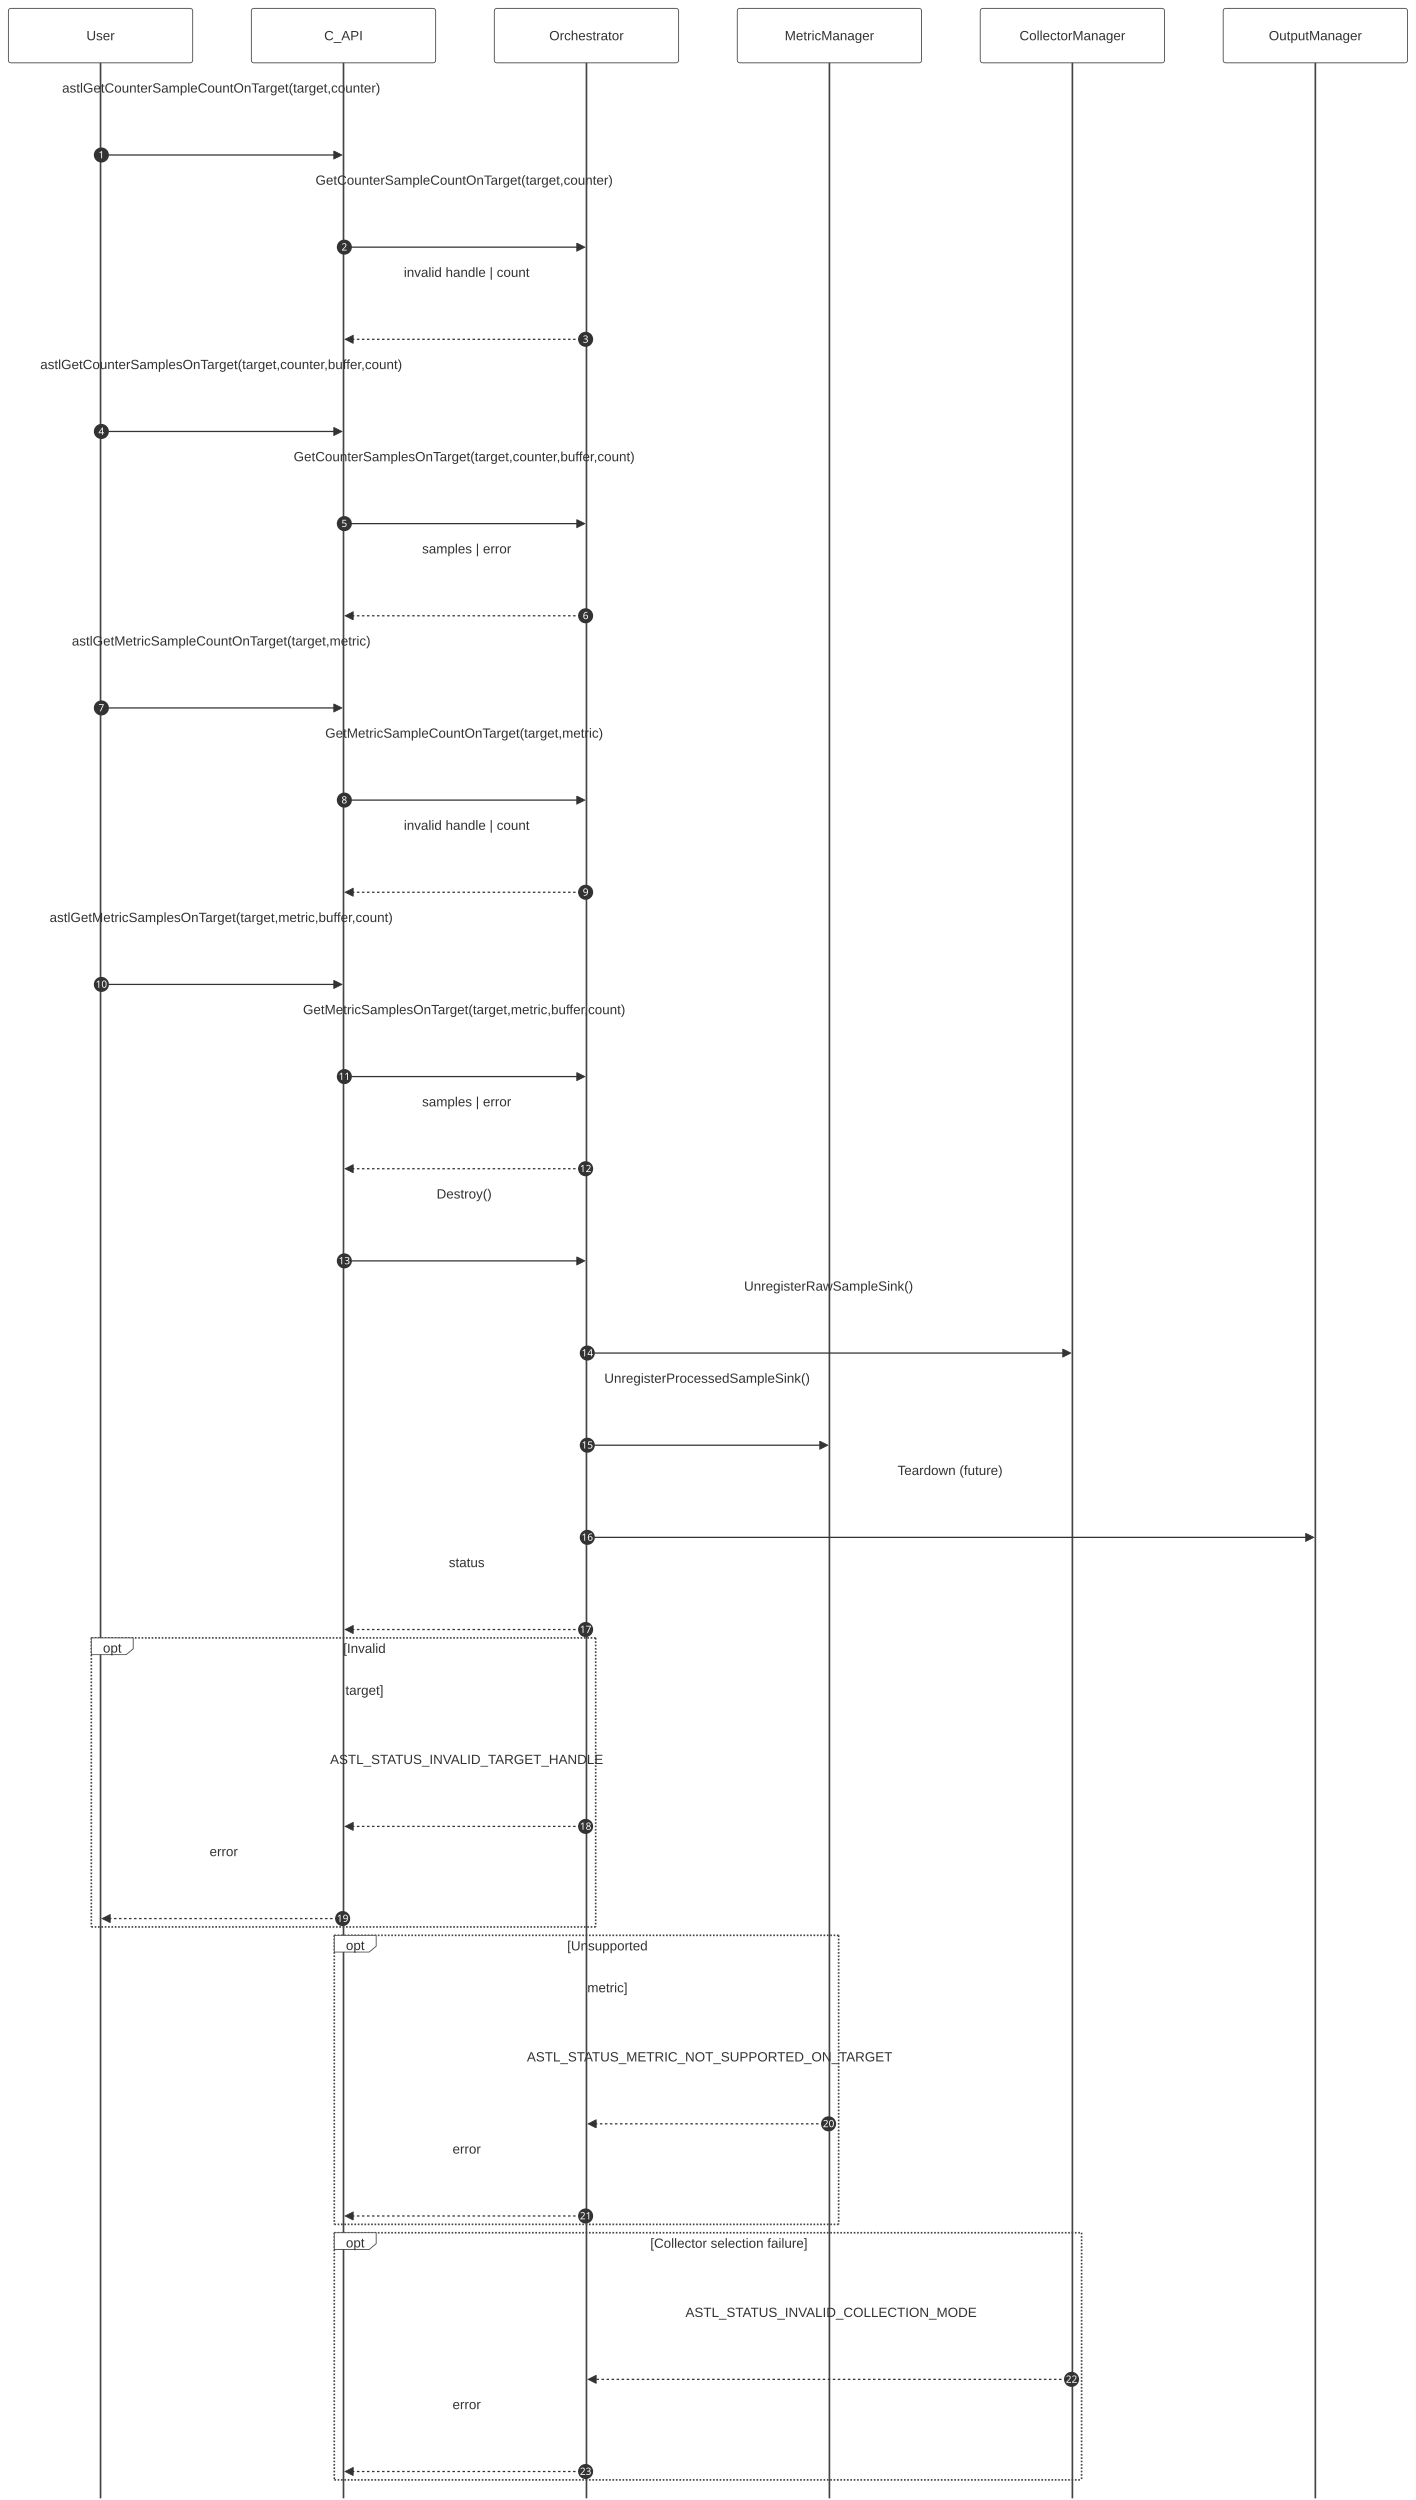
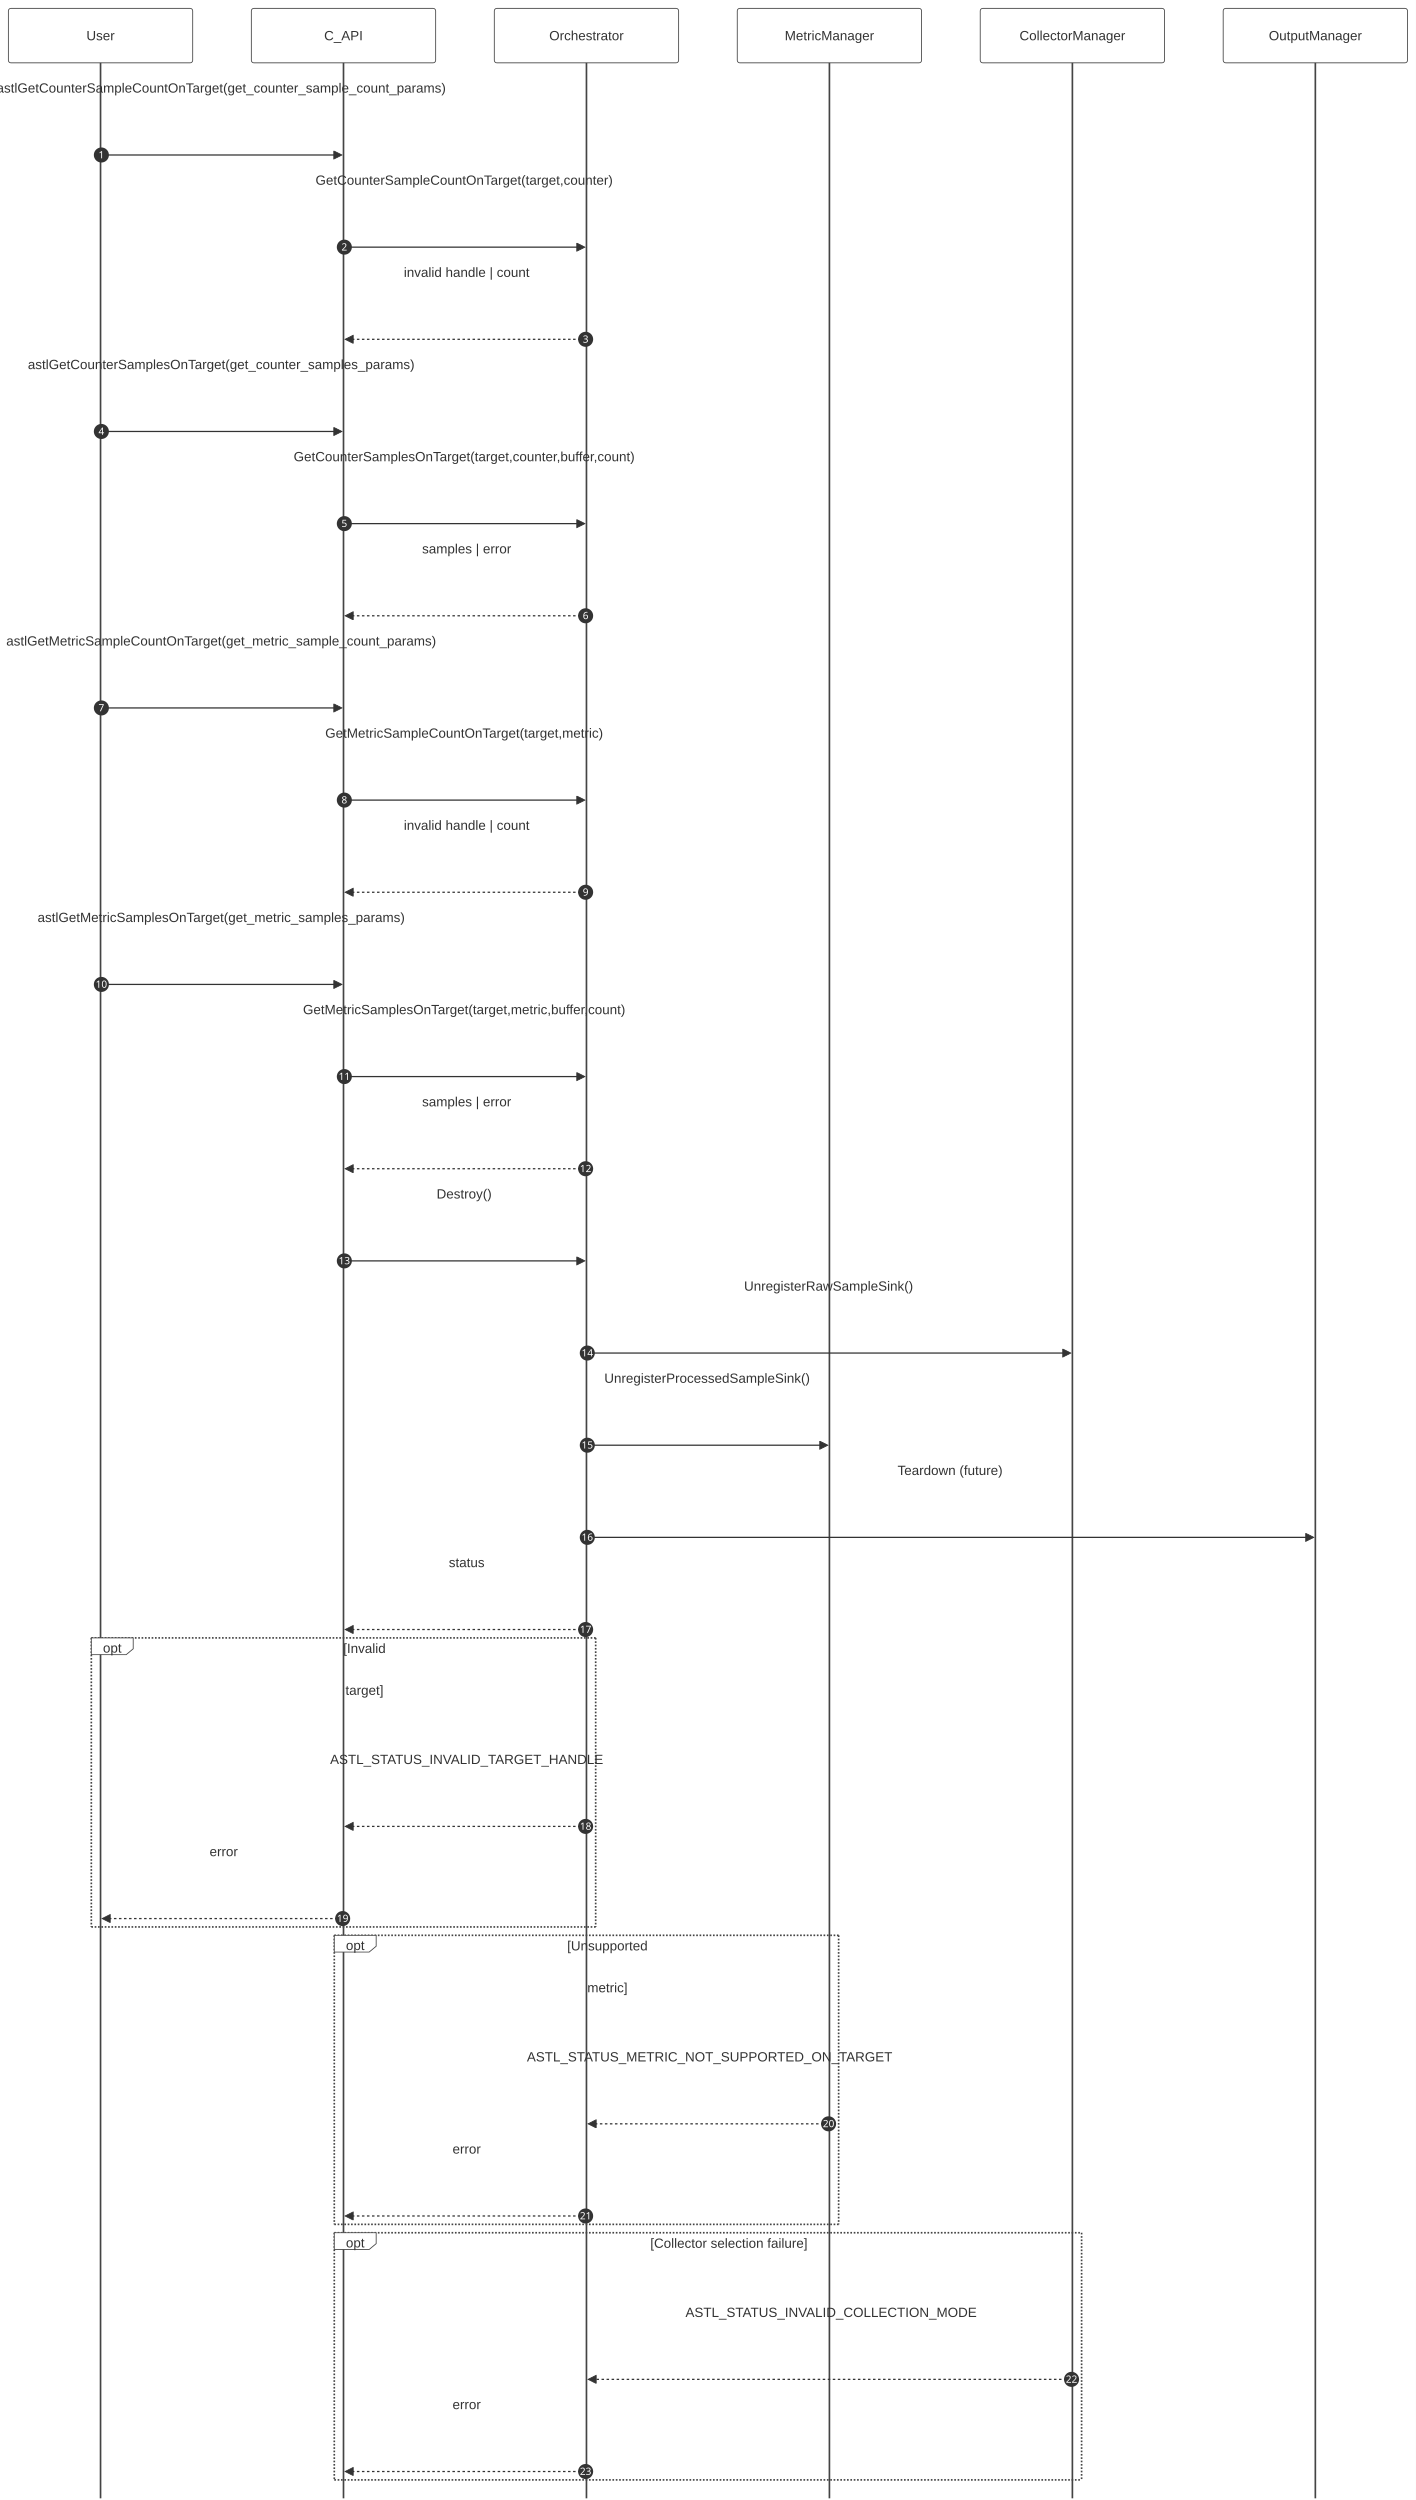
<svg xmlns="http://www.w3.org/2000/svg" id="mmd_system_phase_retrieval_shutdown_mmd" viewBox="-10 -10 1690 2984" role="graphics-document document" aria-roledescription="sequence">
  <rect x="-10" y="-10" width="1690" height="2984" fill="white" />
  <g>
    <line id="actor5" x1="1560" y1="5" x2="1560" y2="2972" class="200" stroke-width="0.5px" stroke="#999" />
    <g id="root-5">
      <rect x="1450" y="0" fill="#eaeaea" stroke="#666" width="220" height="65" name="OutputManager" rx="3" ry="3" class="actor actor-top" />
      <text x="1560" y="32.5" style="text-anchor: middle; font-size: 16px; font-weight: 400; font-family: &quot;trebuchet ms&quot;, verdana, arial, sans-serif;;" dominant-baseline="central" alignment-baseline="central" class="actor">
        <tspan x="1560" dy="0">OutputManager</tspan>
      </text>
    </g>
  </g>
  <g>
    <line id="actor4" x1="1270" y1="5" x2="1270" y2="2972" class="200" stroke-width="0.5px" stroke="#999" />
    <g id="root-4">
      <rect x="1160" y="0" fill="#eaeaea" stroke="#666" width="220" height="65" name="CollectorManager" rx="3" ry="3" class="actor actor-top" />
      <text x="1270" y="32.5" style="text-anchor: middle; font-size: 16px; font-weight: 400; font-family: &quot;trebuchet ms&quot;, verdana, arial, sans-serif;;" dominant-baseline="central" alignment-baseline="central" class="actor">
        <tspan x="1270" dy="0">CollectorManager</tspan>
      </text>
    </g>
  </g>
  <g>
    <line id="actor3" x1="980" y1="5" x2="980" y2="2972" class="200" stroke-width="0.5px" stroke="#999" />
    <g id="root-3">
      <rect x="870" y="0" fill="#eaeaea" stroke="#666" width="220" height="65" name="MetricManager" rx="3" ry="3" class="actor actor-top" />
      <text x="980" y="32.5" style="text-anchor: middle; font-size: 16px; font-weight: 400; font-family: &quot;trebuchet ms&quot;, verdana, arial, sans-serif;;" dominant-baseline="central" alignment-baseline="central" class="actor">
        <tspan x="980" dy="0">MetricManager</tspan>
      </text>
    </g>
  </g>
  <g>
    <line id="actor2" x1="690" y1="5" x2="690" y2="2972" class="200" stroke-width="0.5px" stroke="#999" />
    <g id="root-2">
      <rect x="580" y="0" fill="#eaeaea" stroke="#666" width="220" height="65" name="Orchestrator" rx="3" ry="3" class="actor actor-top" />
      <text x="690" y="32.5" style="text-anchor: middle; font-size: 16px; font-weight: 400; font-family: &quot;trebuchet ms&quot;, verdana, arial, sans-serif;;" dominant-baseline="central" alignment-baseline="central" class="actor">
        <tspan x="690" dy="0">Orchestrator</tspan>
      </text>
    </g>
  </g>
  <g>
    <line id="actor1" x1="400" y1="5" x2="400" y2="2972" class="200" stroke-width="0.5px" stroke="#999" />
    <g id="root-1">
      <rect x="290" y="0" fill="#eaeaea" stroke="#666" width="220" height="65" name="API" rx="3" ry="3" class="actor actor-top" />
      <text x="400" y="32.5" style="text-anchor: middle; font-size: 16px; font-weight: 400; font-family: &quot;trebuchet ms&quot;, verdana, arial, sans-serif;;" dominant-baseline="central" alignment-baseline="central" class="actor">
        <tspan x="400" dy="0">C_API</tspan>
      </text>
    </g>
  </g>
  <g>
    <line id="actor0" x1="110" y1="5" x2="110" y2="2972" class="200" stroke-width="0.5px" stroke="#999" />
    <g id="root-0">
      <rect x="0" y="0" fill="#eaeaea" stroke="#666" width="220" height="65" name="User" rx="3" ry="3" class="actor actor-top" />
      <text x="110" y="32.5" style="text-anchor: middle; font-size: 16px; font-weight: 400; font-family: &quot;trebuchet ms&quot;, verdana, arial, sans-serif;;" dominant-baseline="central" alignment-baseline="central" class="actor">
        <tspan x="110" dy="0">User</tspan>
      </text>
    </g>
  </g>
  <style>#mmd_system_phase_retrieval_shutdown_mmd{font-family:"trebuchet ms",verdana,arial,sans-serif;font-size:13px;fill:#333;}#mmd_system_phase_retrieval_shutdown_mmd .error-icon{fill:#ffffff;}#mmd_system_phase_retrieval_shutdown_mmd .error-text{fill:#000000;stroke:#000000;}#mmd_system_phase_retrieval_shutdown_mmd .edge-thickness-normal{stroke-width:2px;}#mmd_system_phase_retrieval_shutdown_mmd .edge-thickness-thick{stroke-width:3.5px;}#mmd_system_phase_retrieval_shutdown_mmd .edge-pattern-solid{stroke-dasharray:0;}#mmd_system_phase_retrieval_shutdown_mmd .edge-pattern-dashed{stroke-dasharray:3;}#mmd_system_phase_retrieval_shutdown_mmd .edge-pattern-dotted{stroke-dasharray:2;}#mmd_system_phase_retrieval_shutdown_mmd .marker{fill:#000000;stroke:#000000;}#mmd_system_phase_retrieval_shutdown_mmd .marker.cross{stroke:#000000;}#mmd_system_phase_retrieval_shutdown_mmd svg{font-family:"trebuchet ms",verdana,arial,sans-serif;font-size:13px;}#mmd_system_phase_retrieval_shutdown_mmd .actor{stroke:#444444;fill:#ffffff;}#mmd_system_phase_retrieval_shutdown_mmd text.actor&gt;tspan{fill:#333;stroke:none;}#mmd_system_phase_retrieval_shutdown_mmd .actor-line{stroke:grey;}#mmd_system_phase_retrieval_shutdown_mmd .messageLine0{stroke-width:1.5;stroke-dasharray:none;stroke:#333;}#mmd_system_phase_retrieval_shutdown_mmd .messageLine1{stroke-width:1.5;stroke-dasharray:2,2;stroke:#333;}#mmd_system_phase_retrieval_shutdown_mmd #arrowhead path{fill:#333;stroke:#333;}#mmd_system_phase_retrieval_shutdown_mmd .sequenceNumber{fill:#ffffff;}#mmd_system_phase_retrieval_shutdown_mmd #sequencenumber{fill:#333;}#mmd_system_phase_retrieval_shutdown_mmd #crosshead path{fill:#333;stroke:#333;}#mmd_system_phase_retrieval_shutdown_mmd .messageText{fill:#333;stroke:none;}#mmd_system_phase_retrieval_shutdown_mmd .labelBox{stroke:#444444;fill:#ffffff;}#mmd_system_phase_retrieval_shutdown_mmd .labelText,#mmd_system_phase_retrieval_shutdown_mmd .labelText&gt;tspan{fill:#333;stroke:none;}#mmd_system_phase_retrieval_shutdown_mmd .loopText,#mmd_system_phase_retrieval_shutdown_mmd .loopText&gt;tspan{fill:#333;stroke:none;}#mmd_system_phase_retrieval_shutdown_mmd .loopLine{stroke-width:2px;stroke-dasharray:2,2;stroke:#444444;fill:#444444;}#mmd_system_phase_retrieval_shutdown_mmd .note{stroke:hsl(52.683, 60%, 73.922%);fill:#fff5ad;}#mmd_system_phase_retrieval_shutdown_mmd .noteText,#mmd_system_phase_retrieval_shutdown_mmd .noteText&gt;tspan{fill:#333;stroke:none;}#mmd_system_phase_retrieval_shutdown_mmd .activation0{fill:hsl(-120, 0%, 100%);stroke:hsl(-120, 0%, 90%);}#mmd_system_phase_retrieval_shutdown_mmd .activation1{fill:hsl(-120, 0%, 100%);stroke:hsl(-120, 0%, 90%);}#mmd_system_phase_retrieval_shutdown_mmd .activation2{fill:hsl(-120, 0%, 100%);stroke:hsl(-120, 0%, 90%);}#mmd_system_phase_retrieval_shutdown_mmd .actorPopupMenu{position:absolute;}#mmd_system_phase_retrieval_shutdown_mmd .actorPopupMenuPanel{position:absolute;fill:#ffffff;box-shadow:0px 8px 16px 0px rgba(0,0,0,0.2);filter:drop-shadow(3px 5px 2px rgb(0 0 0 / 0.4));}#mmd_system_phase_retrieval_shutdown_mmd .actor-man line{stroke:#444444;fill:#ffffff;}#mmd_system_phase_retrieval_shutdown_mmd .actor-man circle,#mmd_system_phase_retrieval_shutdown_mmd line{stroke:#444444;fill:#ffffff;stroke-width:2px;}#mmd_system_phase_retrieval_shutdown_mmd :root{--mermaid-font-family:"trebuchet ms",verdana,arial,sans-serif;}</style>
  <g />
  <defs>
    <symbol id="computer" width="24" height="24">
      <path transform="scale(.5)" d="M2 2v13h20v-13h-20zm18 11h-16v-9h16v9zm-10.228 6l.466-1h3.524l.467 1h-4.457zm14.228 3h-24l2-6h2.104l-1.33 4h18.45l-1.297-4h2.073l2 6zm-5-10h-14v-7h14v7z" />
    </symbol>
  </defs>
  <defs>
    <symbol id="database" fill-rule="evenodd" clip-rule="evenodd">
      <path transform="scale(.5)" d="M12.258.001l.256.004.255.005.253.008.251.01.249.012.247.015.246.016.242.019.241.02.239.023.236.024.233.027.231.028.229.031.225.032.223.034.22.036.217.038.214.04.211.041.208.043.205.045.201.046.198.048.194.05.191.051.187.053.183.054.18.056.175.057.172.059.168.06.163.061.16.063.155.064.15.066.074.033.073.033.071.034.07.034.069.035.068.035.067.035.066.035.064.036.064.036.062.036.06.036.06.037.058.037.058.037.055.038.055.038.053.038.052.038.051.039.05.039.048.039.047.039.045.04.044.04.043.04.041.04.04.041.039.041.037.041.036.041.034.041.033.042.032.042.03.042.029.042.027.042.026.043.024.043.023.043.021.043.02.043.018.044.017.043.015.044.013.044.012.044.011.045.009.044.007.045.006.045.004.045.002.045.001.045v17l-.001.045-.002.045-.004.045-.006.045-.007.045-.009.044-.011.045-.012.044-.013.044-.015.044-.017.043-.018.044-.02.043-.021.043-.023.043-.024.043-.026.043-.027.042-.029.042-.03.042-.032.042-.033.042-.034.041-.036.041-.037.041-.039.041-.04.041-.041.04-.043.04-.044.04-.045.04-.047.039-.048.039-.05.039-.051.039-.052.038-.053.038-.055.038-.055.038-.058.037-.058.037-.06.037-.06.036-.062.036-.064.036-.064.036-.066.035-.067.035-.068.035-.069.035-.07.034-.071.034-.073.033-.074.033-.15.066-.155.064-.16.063-.163.061-.168.06-.172.059-.175.057-.18.056-.183.054-.187.053-.191.051-.194.05-.198.048-.201.046-.205.045-.208.043-.211.041-.214.04-.217.038-.22.036-.223.034-.225.032-.229.031-.231.028-.233.027-.236.024-.239.023-.241.02-.242.019-.246.016-.247.015-.249.012-.251.01-.253.008-.255.005-.256.004-.258.001-.258-.001-.256-.004-.255-.005-.253-.008-.251-.01-.249-.012-.247-.015-.245-.016-.243-.019-.241-.02-.238-.023-.236-.024-.234-.027-.231-.028-.228-.031-.226-.032-.223-.034-.22-.036-.217-.038-.214-.04-.211-.041-.208-.043-.204-.045-.201-.046-.198-.048-.195-.05-.19-.051-.187-.053-.184-.054-.179-.056-.176-.057-.172-.059-.167-.06-.164-.061-.159-.063-.155-.064-.151-.066-.074-.033-.072-.033-.072-.034-.07-.034-.069-.035-.068-.035-.067-.035-.066-.035-.064-.036-.063-.036-.062-.036-.061-.036-.06-.037-.058-.037-.057-.037-.056-.038-.055-.038-.053-.038-.052-.038-.051-.039-.049-.039-.049-.039-.046-.039-.046-.04-.044-.04-.043-.04-.041-.04-.04-.041-.039-.041-.037-.041-.036-.041-.034-.041-.033-.042-.032-.042-.03-.042-.029-.042-.027-.042-.026-.043-.024-.043-.023-.043-.021-.043-.02-.043-.018-.044-.017-.043-.015-.044-.013-.044-.012-.044-.011-.045-.009-.044-.007-.045-.006-.045-.004-.045-.002-.045-.001-.045v-17l.001-.045.002-.045.004-.045.006-.045.007-.045.009-.044.011-.045.012-.044.013-.044.015-.044.017-.043.018-.044.02-.043.021-.043.023-.043.024-.043.026-.043.027-.042.029-.042.03-.042.032-.042.033-.042.034-.041.036-.041.037-.041.039-.041.04-.041.041-.04.043-.04.044-.04.046-.04.046-.039.049-.039.049-.039.051-.039.052-.038.053-.038.055-.038.056-.038.057-.037.058-.037.06-.037.061-.036.062-.036.063-.036.064-.036.066-.035.067-.035.068-.035.069-.035.07-.034.072-.034.072-.033.074-.033.151-.066.155-.064.159-.063.164-.061.167-.06.172-.059.176-.057.179-.056.184-.054.187-.053.19-.051.195-.05.198-.048.201-.046.204-.045.208-.043.211-.041.214-.04.217-.038.22-.036.223-.034.226-.032.228-.031.231-.028.234-.027.236-.024.238-.023.241-.02.243-.019.245-.016.247-.015.249-.012.251-.01.253-.008.255-.005.256-.004.258-.001.258.001zm-9.258 20.499v.01l.001.021.003.021.004.022.005.021.006.022.007.022.009.023.01.022.011.023.012.023.013.023.015.023.016.024.017.023.018.024.019.024.021.024.022.025.023.024.024.025.052.049.056.05.061.051.066.051.07.051.075.051.079.052.084.052.088.052.092.052.097.052.102.051.105.052.11.052.114.051.119.051.123.051.127.05.131.05.135.05.139.048.144.049.147.047.152.047.155.047.16.045.163.045.167.043.171.043.176.041.178.041.183.039.187.039.19.037.194.035.197.035.202.033.204.031.209.03.212.029.216.027.219.025.222.024.226.021.23.02.233.018.236.016.24.015.243.012.246.01.249.008.253.005.256.004.259.001.26-.001.257-.004.254-.005.25-.008.247-.011.244-.012.241-.014.237-.016.233-.018.231-.021.226-.021.224-.024.22-.026.216-.027.212-.028.21-.031.205-.031.202-.034.198-.034.194-.036.191-.037.187-.039.183-.04.179-.04.175-.042.172-.043.168-.044.163-.045.16-.046.155-.046.152-.047.148-.048.143-.049.139-.049.136-.05.131-.05.126-.05.123-.051.118-.052.114-.051.11-.052.106-.052.101-.052.096-.052.092-.052.088-.053.083-.051.079-.052.074-.052.07-.051.065-.051.06-.051.056-.05.051-.05.023-.024.023-.025.021-.024.02-.024.019-.024.018-.024.017-.024.015-.023.014-.024.013-.023.012-.023.01-.023.01-.022.008-.022.006-.022.006-.022.004-.022.004-.021.001-.021.001-.021v-4.127l-.077.055-.08.053-.083.054-.085.053-.087.052-.09.052-.093.051-.095.05-.097.05-.1.049-.102.049-.105.048-.106.047-.109.047-.111.046-.114.045-.115.045-.118.044-.12.043-.122.042-.124.042-.126.041-.128.04-.13.04-.132.038-.134.038-.135.037-.138.037-.139.035-.142.035-.143.034-.144.033-.147.032-.148.031-.15.03-.151.03-.153.029-.154.027-.156.027-.158.026-.159.025-.161.024-.162.023-.163.022-.165.021-.166.02-.167.019-.169.018-.169.017-.171.016-.173.015-.173.014-.175.013-.175.012-.177.011-.178.01-.179.008-.179.008-.181.006-.182.005-.182.004-.184.003-.184.002h-.37l-.184-.002-.184-.003-.182-.004-.182-.005-.181-.006-.179-.008-.179-.008-.178-.01-.176-.011-.176-.012-.175-.013-.173-.014-.172-.015-.171-.016-.17-.017-.169-.018-.167-.019-.166-.02-.165-.021-.163-.022-.162-.023-.161-.024-.159-.025-.157-.026-.156-.027-.155-.027-.153-.029-.151-.03-.15-.03-.148-.031-.146-.032-.145-.033-.143-.034-.141-.035-.14-.035-.137-.037-.136-.037-.134-.038-.132-.038-.13-.04-.128-.04-.126-.041-.124-.042-.122-.042-.12-.044-.117-.043-.116-.045-.113-.045-.112-.046-.109-.047-.106-.047-.105-.048-.102-.049-.1-.049-.097-.05-.095-.05-.093-.052-.09-.051-.087-.052-.085-.053-.083-.054-.08-.054-.077-.054v4.127zm0-5.654v.011l.001.021.003.021.004.021.005.022.006.022.007.022.009.022.01.022.011.023.012.023.013.023.015.024.016.023.017.024.018.024.019.024.021.024.022.024.023.025.024.024.052.05.056.05.061.05.066.051.07.051.075.052.079.051.084.052.088.052.092.052.097.052.102.052.105.052.11.051.114.051.119.052.123.05.127.051.131.05.135.049.139.049.144.048.147.048.152.047.155.046.16.045.163.045.167.044.171.042.176.042.178.04.183.04.187.038.19.037.194.036.197.034.202.033.204.032.209.03.212.028.216.027.219.025.222.024.226.022.23.02.233.018.236.016.24.014.243.012.246.01.249.008.253.006.256.003.259.001.26-.001.257-.003.254-.006.25-.008.247-.01.244-.012.241-.015.237-.016.233-.018.231-.02.226-.022.224-.024.22-.025.216-.027.212-.029.21-.03.205-.032.202-.033.198-.035.194-.036.191-.037.187-.039.183-.039.179-.041.175-.042.172-.043.168-.044.163-.045.16-.045.155-.047.152-.047.148-.048.143-.048.139-.05.136-.049.131-.05.126-.051.123-.051.118-.051.114-.052.11-.052.106-.052.101-.052.096-.052.092-.052.088-.052.083-.052.079-.052.074-.051.07-.052.065-.051.06-.05.056-.051.051-.049.023-.025.023-.024.021-.025.02-.024.019-.024.018-.024.017-.024.015-.023.014-.023.013-.024.012-.022.01-.023.01-.023.008-.022.006-.022.006-.022.004-.021.004-.022.001-.021.001-.021v-4.139l-.077.054-.08.054-.083.054-.085.052-.087.053-.09.051-.093.051-.095.051-.097.05-.1.049-.102.049-.105.048-.106.047-.109.047-.111.046-.114.045-.115.044-.118.044-.12.044-.122.042-.124.042-.126.041-.128.04-.13.039-.132.039-.134.038-.135.037-.138.036-.139.036-.142.035-.143.033-.144.033-.147.033-.148.031-.15.03-.151.03-.153.028-.154.028-.156.027-.158.026-.159.025-.161.024-.162.023-.163.022-.165.021-.166.02-.167.019-.169.018-.169.017-.171.016-.173.015-.173.014-.175.013-.175.012-.177.011-.178.009-.179.009-.179.007-.181.007-.182.005-.182.004-.184.003-.184.002h-.37l-.184-.002-.184-.003-.182-.004-.182-.005-.181-.007-.179-.007-.179-.009-.178-.009-.176-.011-.176-.012-.175-.013-.173-.014-.172-.015-.171-.016-.17-.017-.169-.018-.167-.019-.166-.02-.165-.021-.163-.022-.162-.023-.161-.024-.159-.025-.157-.026-.156-.027-.155-.028-.153-.028-.151-.03-.15-.03-.148-.031-.146-.033-.145-.033-.143-.033-.141-.035-.14-.036-.137-.036-.136-.037-.134-.038-.132-.039-.13-.039-.128-.04-.126-.041-.124-.042-.122-.043-.12-.043-.117-.044-.116-.044-.113-.046-.112-.046-.109-.046-.106-.047-.105-.048-.102-.049-.1-.049-.097-.05-.095-.051-.093-.051-.09-.051-.087-.053-.085-.052-.083-.054-.08-.054-.077-.054v4.139zm0-5.666v.011l.001.02.003.022.004.021.005.022.006.021.007.022.009.023.01.022.011.023.012.023.013.023.015.023.016.024.017.024.018.023.019.024.021.025.022.024.023.024.024.025.052.05.056.05.061.05.066.051.07.051.075.052.079.051.084.052.088.052.092.052.097.052.102.052.105.051.11.052.114.051.119.051.123.051.127.05.131.05.135.05.139.049.144.048.147.048.152.047.155.046.16.045.163.045.167.043.171.043.176.042.178.04.183.04.187.038.19.037.194.036.197.034.202.033.204.032.209.03.212.028.216.027.219.025.222.024.226.021.23.02.233.018.236.017.24.014.243.012.246.01.249.008.253.006.256.003.259.001.26-.001.257-.003.254-.006.25-.008.247-.01.244-.013.241-.014.237-.016.233-.018.231-.02.226-.022.224-.024.22-.025.216-.027.212-.029.21-.03.205-.032.202-.033.198-.035.194-.036.191-.037.187-.039.183-.039.179-.041.175-.042.172-.043.168-.044.163-.045.16-.045.155-.047.152-.047.148-.048.143-.049.139-.049.136-.049.131-.051.126-.05.123-.051.118-.052.114-.051.11-.052.106-.052.101-.052.096-.052.092-.052.088-.052.083-.052.079-.052.074-.052.07-.051.065-.051.06-.051.056-.05.051-.049.023-.025.023-.025.021-.024.02-.024.019-.024.018-.024.017-.024.015-.023.014-.024.013-.023.012-.023.01-.022.01-.023.008-.022.006-.022.006-.022.004-.022.004-.021.001-.021.001-.021v-4.153l-.077.054-.08.054-.083.053-.085.053-.087.053-.09.051-.093.051-.095.051-.097.05-.1.049-.102.048-.105.048-.106.048-.109.046-.111.046-.114.046-.115.044-.118.044-.12.043-.122.043-.124.042-.126.041-.128.04-.13.039-.132.039-.134.038-.135.037-.138.036-.139.036-.142.034-.143.034-.144.033-.147.032-.148.032-.15.03-.151.03-.153.028-.154.028-.156.027-.158.026-.159.024-.161.024-.162.023-.163.023-.165.021-.166.02-.167.019-.169.018-.169.017-.171.016-.173.015-.173.014-.175.013-.175.012-.177.01-.178.01-.179.009-.179.007-.181.006-.182.006-.182.004-.184.003-.184.001-.185.001-.185-.001-.184-.001-.184-.003-.182-.004-.182-.006-.181-.006-.179-.007-.179-.009-.178-.01-.176-.01-.176-.012-.175-.013-.173-.014-.172-.015-.171-.016-.17-.017-.169-.018-.167-.019-.166-.02-.165-.021-.163-.023-.162-.023-.161-.024-.159-.024-.157-.026-.156-.027-.155-.028-.153-.028-.151-.03-.15-.03-.148-.032-.146-.032-.145-.033-.143-.034-.141-.034-.14-.036-.137-.036-.136-.037-.134-.038-.132-.039-.13-.039-.128-.041-.126-.041-.124-.041-.122-.043-.12-.043-.117-.044-.116-.044-.113-.046-.112-.046-.109-.046-.106-.048-.105-.048-.102-.048-.1-.05-.097-.049-.095-.051-.093-.051-.09-.052-.087-.052-.085-.053-.083-.053-.08-.054-.077-.054v4.153zm8.74-8.179l-.257.004-.254.005-.25.008-.247.011-.244.012-.241.014-.237.016-.233.018-.231.021-.226.022-.224.023-.22.026-.216.027-.212.028-.21.031-.205.032-.202.033-.198.034-.194.036-.191.038-.187.038-.183.04-.179.041-.175.042-.172.043-.168.043-.163.045-.16.046-.155.046-.152.048-.148.048-.143.048-.139.049-.136.05-.131.05-.126.051-.123.051-.118.051-.114.052-.11.052-.106.052-.101.052-.096.052-.092.052-.088.052-.083.052-.079.052-.074.051-.07.052-.065.051-.06.05-.056.05-.051.05-.023.025-.023.024-.021.024-.02.025-.019.024-.018.024-.017.023-.015.024-.014.023-.013.023-.012.023-.01.023-.01.022-.008.022-.006.023-.006.021-.004.022-.004.021-.001.021-.001.021.001.021.001.021.004.021.004.022.006.021.006.023.008.022.01.022.01.023.012.023.013.023.014.023.015.024.017.023.018.024.019.024.02.025.021.024.023.024.023.025.051.05.056.05.06.05.065.051.07.052.074.051.079.052.083.052.088.052.092.052.096.052.101.052.106.052.11.052.114.052.118.051.123.051.126.051.131.05.136.05.139.049.143.048.148.048.152.048.155.046.16.046.163.045.168.043.172.043.175.042.179.041.183.04.187.038.191.038.194.036.198.034.202.033.205.032.21.031.212.028.216.027.22.026.224.023.226.022.231.021.233.018.237.016.241.014.244.012.247.011.25.008.254.005.257.004.26.001.26-.001.257-.004.254-.005.25-.008.247-.011.244-.012.241-.014.237-.016.233-.018.231-.021.226-.022.224-.023.22-.026.216-.027.212-.028.21-.031.205-.032.202-.033.198-.034.194-.036.191-.038.187-.038.183-.04.179-.041.175-.042.172-.043.168-.043.163-.045.16-.046.155-.046.152-.048.148-.048.143-.048.139-.049.136-.05.131-.05.126-.051.123-.051.118-.051.114-.052.11-.052.106-.052.101-.052.096-.052.092-.052.088-.052.083-.052.079-.052.074-.051.07-.052.065-.051.06-.05.056-.05.051-.05.023-.025.023-.024.021-.024.02-.025.019-.024.018-.024.017-.023.015-.024.014-.023.013-.023.012-.023.01-.023.01-.022.008-.022.006-.023.006-.021.004-.022.004-.021.001-.021.001-.021-.001-.021-.001-.021-.004-.021-.004-.022-.006-.021-.006-.023-.008-.022-.01-.022-.01-.023-.012-.023-.013-.023-.014-.023-.015-.024-.017-.023-.018-.024-.019-.024-.02-.025-.021-.024-.023-.024-.023-.025-.051-.05-.056-.05-.06-.05-.065-.051-.07-.052-.074-.051-.079-.052-.083-.052-.088-.052-.092-.052-.096-.052-.101-.052-.106-.052-.11-.052-.114-.052-.118-.051-.123-.051-.126-.051-.131-.05-.136-.05-.139-.049-.143-.048-.148-.048-.152-.048-.155-.046-.16-.046-.163-.045-.168-.043-.172-.043-.175-.042-.179-.041-.183-.04-.187-.038-.191-.038-.194-.036-.198-.034-.202-.033-.205-.032-.21-.031-.212-.028-.216-.027-.22-.026-.224-.023-.226-.022-.231-.021-.233-.018-.237-.016-.241-.014-.244-.012-.247-.011-.25-.008-.254-.005-.257-.004-.26-.001-.26.001z" />
    </symbol>
  </defs>
  <defs>
    <symbol id="clock" width="24" height="24">
      <path transform="scale(.5)" d="M12 2c5.514 0 10 4.486 10 10s-4.486 10-10 10-10-4.486-10-10 4.486-10 10-10zm0-2c-6.627 0-12 5.373-12 12s5.373 12 12 12 12-5.373 12-12-5.373-12-12-12zm5.848 12.459c.202.038.202.333.001.372-1.907.361-6.045 1.111-6.547 1.111-.719 0-1.301-.582-1.301-1.301 0-.512.77-5.447 1.125-7.445.034-.192.312-.181.343.014l.985 6.238 5.394 1.011z" />
    </symbol>
  </defs>
  <defs>
    <marker id="arrowhead" refX="7.9" refY="5" markerUnits="userSpaceOnUse" markerWidth="12" markerHeight="12" orient="auto">
      <path d="M 0 0 L 10 5 L 0 10 z" />
    </marker>
  </defs>
  <defs>
    <marker id="crosshead" markerWidth="15" markerHeight="8" orient="auto" refX="4" refY="4.5">
      <path fill="none" stroke="#000000" style="stroke-dasharray: 0, 0;" stroke-width="1pt" d="M 1,2 L 6,7 M 6,2 L 1,7" />
    </marker>
  </defs>
  <defs>
    <marker id="filled-head" refX="15.5" refY="7" markerWidth="20" markerHeight="28" orient="auto">
      <path d="M 18,7 L9,13 L14,7 L9,1 Z" />
    </marker>
  </defs>
  <defs>
    <marker id="sequencenumber" refX="15" refY="15" markerWidth="60" markerHeight="40" orient="auto">
      <circle cx="15" cy="15" r="6" />
    </marker>
  </defs>
  <g>
    <line x1="99" y1="1945" x2="701" y2="1945" class="loopLine" />
    <line x1="701" y1="1945" x2="701" y2="2290" class="loopLine" />
    <line x1="99" y1="2290" x2="701" y2="2290" class="loopLine" />
    <line x1="99" y1="1945" x2="99" y2="2290" class="loopLine" />
    <polygon points="99,1945 149,1945 149,1958 140.6,1965 99,1965" class="labelBox" />
    <text x="124" y="1958" text-anchor="middle" dominant-baseline="middle" alignment-baseline="middle" style="font-family: &quot;trebuchet ms&quot;, verdana, arial, sans-serif;; font-size: 16px; font-weight: 400;" class="labelText">opt</text>
    <text x="425" y="1963" text-anchor="middle" style="font-family: &quot;trebuchet ms&quot;, verdana, arial, sans-serif;; font-size: 16px; font-weight: 400;" class="loopText">
      <tspan x="425">[Invalid</tspan>
    </text>
    <text x="425" y="2013" text-anchor="middle" style="font-family: &quot;trebuchet ms&quot;, verdana, arial, sans-serif;; font-size: 16px; font-weight: 400;" class="loopText">
      <tspan x="425">target]</tspan>
    </text>
  </g>
  <g>
    <line x1="389" y1="2300" x2="991" y2="2300" class="loopLine" />
    <line x1="991" y1="2300" x2="991" y2="2645" class="loopLine" />
    <line x1="389" y1="2645" x2="991" y2="2645" class="loopLine" />
    <line x1="389" y1="2300" x2="389" y2="2645" class="loopLine" />
    <polygon points="389,2300 439,2300 439,2313 430.6,2320 389,2320" class="labelBox" />
    <text x="414" y="2313" text-anchor="middle" dominant-baseline="middle" alignment-baseline="middle" style="font-family: &quot;trebuchet ms&quot;, verdana, arial, sans-serif;; font-size: 16px; font-weight: 400;" class="labelText">opt</text>
    <text x="715" y="2318" text-anchor="middle" style="font-family: &quot;trebuchet ms&quot;, verdana, arial, sans-serif;; font-size: 16px; font-weight: 400;" class="loopText">
      <tspan x="715">[Unsupported</tspan>
    </text>
    <text x="715" y="2368" text-anchor="middle" style="font-family: &quot;trebuchet ms&quot;, verdana, arial, sans-serif;; font-size: 16px; font-weight: 400;" class="loopText">
      <tspan x="715">metric]</tspan>
    </text>
  </g>
  <g>
    <line x1="389" y1="2655" x2="1281" y2="2655" class="loopLine" />
    <line x1="1281" y1="2655" x2="1281" y2="2950" class="loopLine" />
    <line x1="389" y1="2950" x2="1281" y2="2950" class="loopLine" />
    <line x1="389" y1="2655" x2="389" y2="2950" class="loopLine" />
    <polygon points="389,2655 439,2655 439,2668 430.6,2675 389,2675" class="labelBox" />
    <text x="414" y="2668" text-anchor="middle" dominant-baseline="middle" alignment-baseline="middle" style="font-family: &quot;trebuchet ms&quot;, verdana, arial, sans-serif;; font-size: 16px; font-weight: 400;" class="labelText">opt</text>
    <text x="860" y="2673" text-anchor="middle" style="font-family: &quot;trebuchet ms&quot;, verdana, arial, sans-serif;; font-size: 16px; font-weight: 400;" class="loopText">
      <tspan x="860">[Collector selection failure]</tspan>
    </text>
  </g>
-   <text x="254" y="80" text-anchor="middle" dominant-baseline="middle" alignment-baseline="middle" style="font-family: &quot;trebuchet ms&quot;, verdana, arial, sans-serif;; font-size: 16px; font-weight: 400;" class="messageText" dy="1em">astlGetCounterSampleCountOnTarget(target,counter)</text>
+   <text x="254" y="80" text-anchor="middle" dominant-baseline="middle" alignment-baseline="middle" style="font-family: &quot;trebuchet ms&quot;, verdana, arial, sans-serif;; font-size: 16px; font-weight: 400;" class="messageText" dy="1em">astlGetCounterSampleCountOnTarget(get_counter_sample_count_params)</text>
  <line x1="111" y1="175" x2="396" y2="175" class="messageLine0" stroke-width="2" stroke="none" style="fill: none;" marker-end="url(#arrowhead)" marker-start="url(#sequencenumber)" />
  <text x="111" y="179" font-family="sans-serif" font-size="12px" text-anchor="middle" class="sequenceNumber">1</text>
  <text x="544" y="190" text-anchor="middle" dominant-baseline="middle" alignment-baseline="middle" style="font-family: &quot;trebuchet ms&quot;, verdana, arial, sans-serif;; font-size: 16px; font-weight: 400;" class="messageText" dy="1em">GetCounterSampleCountOnTarget(target,counter)</text>
  <line x1="401" y1="285" x2="686" y2="285" class="messageLine0" stroke-width="2" stroke="none" style="fill: none;" marker-end="url(#arrowhead)" marker-start="url(#sequencenumber)" />
  <text x="401" y="289" font-family="sans-serif" font-size="12px" text-anchor="middle" class="sequenceNumber">2</text>
  <text x="547" y="300" text-anchor="middle" dominant-baseline="middle" alignment-baseline="middle" style="font-family: &quot;trebuchet ms&quot;, verdana, arial, sans-serif;; font-size: 16px; font-weight: 400;" class="messageText" dy="1em">invalid handle | count</text>
  <line x1="689" y1="395" x2="404" y2="395" style="stroke-dasharray: 3, 3; fill: none;" class="messageLine1" stroke-width="2" stroke="none" marker-end="url(#arrowhead)" marker-start="url(#sequencenumber)" />
  <text x="689" y="399" font-family="sans-serif" font-size="12px" text-anchor="middle" class="sequenceNumber">3</text>
-   <text x="254" y="410" text-anchor="middle" dominant-baseline="middle" alignment-baseline="middle" style="font-family: &quot;trebuchet ms&quot;, verdana, arial, sans-serif;; font-size: 16px; font-weight: 400;" class="messageText" dy="1em">astlGetCounterSamplesOnTarget(target,counter,buffer,count)</text>
+   <text x="254" y="410" text-anchor="middle" dominant-baseline="middle" alignment-baseline="middle" style="font-family: &quot;trebuchet ms&quot;, verdana, arial, sans-serif;; font-size: 16px; font-weight: 400;" class="messageText" dy="1em">astlGetCounterSamplesOnTarget(get_counter_samples_params)</text>
  <line x1="111" y1="505" x2="396" y2="505" class="messageLine0" stroke-width="2" stroke="none" style="fill: none;" marker-end="url(#arrowhead)" marker-start="url(#sequencenumber)" />
  <text x="111" y="509" font-family="sans-serif" font-size="12px" text-anchor="middle" class="sequenceNumber">4</text>
  <text x="544" y="520" text-anchor="middle" dominant-baseline="middle" alignment-baseline="middle" style="font-family: &quot;trebuchet ms&quot;, verdana, arial, sans-serif;; font-size: 16px; font-weight: 400;" class="messageText" dy="1em">GetCounterSamplesOnTarget(target,counter,buffer,count)</text>
  <line x1="401" y1="615" x2="686" y2="615" class="messageLine0" stroke-width="2" stroke="none" style="fill: none;" marker-end="url(#arrowhead)" marker-start="url(#sequencenumber)" />
  <text x="401" y="619" font-family="sans-serif" font-size="12px" text-anchor="middle" class="sequenceNumber">5</text>
  <text x="547" y="630" text-anchor="middle" dominant-baseline="middle" alignment-baseline="middle" style="font-family: &quot;trebuchet ms&quot;, verdana, arial, sans-serif;; font-size: 16px; font-weight: 400;" class="messageText" dy="1em">samples | error</text>
  <line x1="689" y1="725" x2="404" y2="725" style="stroke-dasharray: 3, 3; fill: none;" class="messageLine1" stroke-width="2" stroke="none" marker-end="url(#arrowhead)" marker-start="url(#sequencenumber)" />
  <text x="689" y="729" font-family="sans-serif" font-size="12px" text-anchor="middle" class="sequenceNumber">6</text>
-   <text x="254" y="740" text-anchor="middle" dominant-baseline="middle" alignment-baseline="middle" style="font-family: &quot;trebuchet ms&quot;, verdana, arial, sans-serif;; font-size: 16px; font-weight: 400;" class="messageText" dy="1em">astlGetMetricSampleCountOnTarget(target,metric)</text>
+   <text x="254" y="740" text-anchor="middle" dominant-baseline="middle" alignment-baseline="middle" style="font-family: &quot;trebuchet ms&quot;, verdana, arial, sans-serif;; font-size: 16px; font-weight: 400;" class="messageText" dy="1em">astlGetMetricSampleCountOnTarget(get_metric_sample_count_params)</text>
  <line x1="111" y1="835" x2="396" y2="835" class="messageLine0" stroke-width="2" stroke="none" style="fill: none;" marker-end="url(#arrowhead)" marker-start="url(#sequencenumber)" />
  <text x="111" y="839" font-family="sans-serif" font-size="12px" text-anchor="middle" class="sequenceNumber">7</text>
  <text x="544" y="850" text-anchor="middle" dominant-baseline="middle" alignment-baseline="middle" style="font-family: &quot;trebuchet ms&quot;, verdana, arial, sans-serif;; font-size: 16px; font-weight: 400;" class="messageText" dy="1em">GetMetricSampleCountOnTarget(target,metric)</text>
  <line x1="401" y1="945" x2="686" y2="945" class="messageLine0" stroke-width="2" stroke="none" style="fill: none;" marker-end="url(#arrowhead)" marker-start="url(#sequencenumber)" />
  <text x="401" y="949" font-family="sans-serif" font-size="12px" text-anchor="middle" class="sequenceNumber">8</text>
  <text x="547" y="960" text-anchor="middle" dominant-baseline="middle" alignment-baseline="middle" style="font-family: &quot;trebuchet ms&quot;, verdana, arial, sans-serif;; font-size: 16px; font-weight: 400;" class="messageText" dy="1em">invalid handle | count</text>
  <line x1="689" y1="1055" x2="404" y2="1055" style="stroke-dasharray: 3, 3; fill: none;" class="messageLine1" stroke-width="2" stroke="none" marker-end="url(#arrowhead)" marker-start="url(#sequencenumber)" />
  <text x="689" y="1059" font-family="sans-serif" font-size="12px" text-anchor="middle" class="sequenceNumber">9</text>
-   <text x="254" y="1070" text-anchor="middle" dominant-baseline="middle" alignment-baseline="middle" style="font-family: &quot;trebuchet ms&quot;, verdana, arial, sans-serif;; font-size: 16px; font-weight: 400;" class="messageText" dy="1em">astlGetMetricSamplesOnTarget(target,metric,buffer,count)</text>
+   <text x="254" y="1070" text-anchor="middle" dominant-baseline="middle" alignment-baseline="middle" style="font-family: &quot;trebuchet ms&quot;, verdana, arial, sans-serif;; font-size: 16px; font-weight: 400;" class="messageText" dy="1em">astlGetMetricSamplesOnTarget(get_metric_samples_params)</text>
  <line x1="111" y1="1165" x2="396" y2="1165" class="messageLine0" stroke-width="2" stroke="none" style="fill: none;" marker-end="url(#arrowhead)" marker-start="url(#sequencenumber)" />
  <text x="111" y="1169" font-family="sans-serif" font-size="12px" text-anchor="middle" class="sequenceNumber">10</text>
  <text x="544" y="1180" text-anchor="middle" dominant-baseline="middle" alignment-baseline="middle" style="font-family: &quot;trebuchet ms&quot;, verdana, arial, sans-serif;; font-size: 16px; font-weight: 400;" class="messageText" dy="1em">GetMetricSamplesOnTarget(target,metric,buffer,count)</text>
  <line x1="401" y1="1275" x2="686" y2="1275" class="messageLine0" stroke-width="2" stroke="none" style="fill: none;" marker-end="url(#arrowhead)" marker-start="url(#sequencenumber)" />
  <text x="401" y="1279" font-family="sans-serif" font-size="12px" text-anchor="middle" class="sequenceNumber">11</text>
  <text x="547" y="1290" text-anchor="middle" dominant-baseline="middle" alignment-baseline="middle" style="font-family: &quot;trebuchet ms&quot;, verdana, arial, sans-serif;; font-size: 16px; font-weight: 400;" class="messageText" dy="1em">samples | error</text>
  <line x1="689" y1="1385" x2="404" y2="1385" style="stroke-dasharray: 3, 3; fill: none;" class="messageLine1" stroke-width="2" stroke="none" marker-end="url(#arrowhead)" marker-start="url(#sequencenumber)" />
  <text x="689" y="1389" font-family="sans-serif" font-size="12px" text-anchor="middle" class="sequenceNumber">12</text>
  <text x="544" y="1400" text-anchor="middle" dominant-baseline="middle" alignment-baseline="middle" style="font-family: &quot;trebuchet ms&quot;, verdana, arial, sans-serif;; font-size: 16px; font-weight: 400;" class="messageText" dy="1em">Destroy()</text>
  <line x1="401" y1="1495" x2="686" y2="1495" class="messageLine0" stroke-width="2" stroke="none" style="fill: none;" marker-end="url(#arrowhead)" marker-start="url(#sequencenumber)" />
  <text x="401" y="1499" font-family="sans-serif" font-size="12px" text-anchor="middle" class="sequenceNumber">13</text>
  <text x="979" y="1510" text-anchor="middle" dominant-baseline="middle" alignment-baseline="middle" style="font-family: &quot;trebuchet ms&quot;, verdana, arial, sans-serif;; font-size: 16px; font-weight: 400;" class="messageText" dy="1em">UnregisterRawSampleSink()</text>
  <line x1="691" y1="1605" x2="1266" y2="1605" class="messageLine0" stroke-width="2" stroke="none" style="fill: none;" marker-end="url(#arrowhead)" marker-start="url(#sequencenumber)" />
  <text x="691" y="1609" font-family="sans-serif" font-size="12px" text-anchor="middle" class="sequenceNumber">14</text>
  <text x="834" y="1620" text-anchor="middle" dominant-baseline="middle" alignment-baseline="middle" style="font-family: &quot;trebuchet ms&quot;, verdana, arial, sans-serif;; font-size: 16px; font-weight: 400;" class="messageText" dy="1em">UnregisterProcessedSampleSink()</text>
  <line x1="691" y1="1715" x2="976" y2="1715" class="messageLine0" stroke-width="2" stroke="none" style="fill: none;" marker-end="url(#arrowhead)" marker-start="url(#sequencenumber)" />
  <text x="691" y="1719" font-family="sans-serif" font-size="12px" text-anchor="middle" class="sequenceNumber">15</text>
  <text x="1124" y="1730" text-anchor="middle" dominant-baseline="middle" alignment-baseline="middle" style="font-family: &quot;trebuchet ms&quot;, verdana, arial, sans-serif;; font-size: 16px; font-weight: 400;" class="messageText" dy="1em">Teardown (future)</text>
  <line x1="691" y1="1825" x2="1556" y2="1825" class="messageLine0" stroke-width="2" stroke="none" style="fill: none;" marker-end="url(#arrowhead)" marker-start="url(#sequencenumber)" />
  <text x="691" y="1829" font-family="sans-serif" font-size="12px" text-anchor="middle" class="sequenceNumber">16</text>
  <text x="547" y="1840" text-anchor="middle" dominant-baseline="middle" alignment-baseline="middle" style="font-family: &quot;trebuchet ms&quot;, verdana, arial, sans-serif;; font-size: 16px; font-weight: 400;" class="messageText" dy="1em">status</text>
  <line x1="689" y1="1935" x2="404" y2="1935" style="stroke-dasharray: 3, 3; fill: none;" class="messageLine1" stroke-width="2" stroke="none" marker-end="url(#arrowhead)" marker-start="url(#sequencenumber)" />
  <text x="689" y="1939" font-family="sans-serif" font-size="12px" text-anchor="middle" class="sequenceNumber">17</text>
  <text x="547" y="2075" text-anchor="middle" dominant-baseline="middle" alignment-baseline="middle" style="font-family: &quot;trebuchet ms&quot;, verdana, arial, sans-serif;; font-size: 16px; font-weight: 400;" class="messageText" dy="1em">ASTL_STATUS_INVALID_TARGET_HANDLE</text>
  <line x1="689" y1="2170" x2="404" y2="2170" style="stroke-dasharray: 3, 3; fill: none;" class="messageLine1" stroke-width="2" stroke="none" marker-end="url(#arrowhead)" marker-start="url(#sequencenumber)" />
  <text x="689" y="2174" font-family="sans-serif" font-size="12px" text-anchor="middle" class="sequenceNumber">18</text>
  <text x="257" y="2185" text-anchor="middle" dominant-baseline="middle" alignment-baseline="middle" style="font-family: &quot;trebuchet ms&quot;, verdana, arial, sans-serif;; font-size: 16px; font-weight: 400;" class="messageText" dy="1em">error</text>
  <line x1="399" y1="2280" x2="114" y2="2280" style="stroke-dasharray: 3, 3; fill: none;" class="messageLine1" stroke-width="2" stroke="none" marker-end="url(#arrowhead)" marker-start="url(#sequencenumber)" />
  <text x="399" y="2284" font-family="sans-serif" font-size="12px" text-anchor="middle" class="sequenceNumber">19</text>
  <text x="837" y="2430" text-anchor="middle" dominant-baseline="middle" alignment-baseline="middle" style="font-family: &quot;trebuchet ms&quot;, verdana, arial, sans-serif;; font-size: 16px; font-weight: 400;" class="messageText" dy="1em">ASTL_STATUS_METRIC_NOT_SUPPORTED_ON_TARGET</text>
  <line x1="979" y1="2525" x2="694" y2="2525" style="stroke-dasharray: 3, 3; fill: none;" class="messageLine1" stroke-width="2" stroke="none" marker-end="url(#arrowhead)" marker-start="url(#sequencenumber)" />
  <text x="979" y="2529" font-family="sans-serif" font-size="12px" text-anchor="middle" class="sequenceNumber">20</text>
  <text x="547" y="2540" text-anchor="middle" dominant-baseline="middle" alignment-baseline="middle" style="font-family: &quot;trebuchet ms&quot;, verdana, arial, sans-serif;; font-size: 16px; font-weight: 400;" class="messageText" dy="1em">error</text>
  <line x1="689" y1="2635" x2="404" y2="2635" style="stroke-dasharray: 3, 3; fill: none;" class="messageLine1" stroke-width="2" stroke="none" marker-end="url(#arrowhead)" marker-start="url(#sequencenumber)" />
  <text x="689" y="2639" font-family="sans-serif" font-size="12px" text-anchor="middle" class="sequenceNumber">21</text>
  <text x="982" y="2735" text-anchor="middle" dominant-baseline="middle" alignment-baseline="middle" style="font-family: &quot;trebuchet ms&quot;, verdana, arial, sans-serif;; font-size: 16px; font-weight: 400;" class="messageText" dy="1em">ASTL_STATUS_INVALID_COLLECTION_MODE</text>
  <line x1="1269" y1="2830" x2="694" y2="2830" style="stroke-dasharray: 3, 3; fill: none;" class="messageLine1" stroke-width="2" stroke="none" marker-end="url(#arrowhead)" marker-start="url(#sequencenumber)" />
  <text x="1269" y="2834" font-family="sans-serif" font-size="12px" text-anchor="middle" class="sequenceNumber">22</text>
  <text x="547" y="2845" text-anchor="middle" dominant-baseline="middle" alignment-baseline="middle" style="font-family: &quot;trebuchet ms&quot;, verdana, arial, sans-serif;; font-size: 16px; font-weight: 400;" class="messageText" dy="1em">error</text>
  <line x1="689" y1="2940" x2="404" y2="2940" style="stroke-dasharray: 3, 3; fill: none;" class="messageLine1" stroke-width="2" stroke="none" marker-end="url(#arrowhead)" marker-start="url(#sequencenumber)" />
  <text x="689" y="2944" font-family="sans-serif" font-size="12px" text-anchor="middle" class="sequenceNumber">23</text>
</svg>
